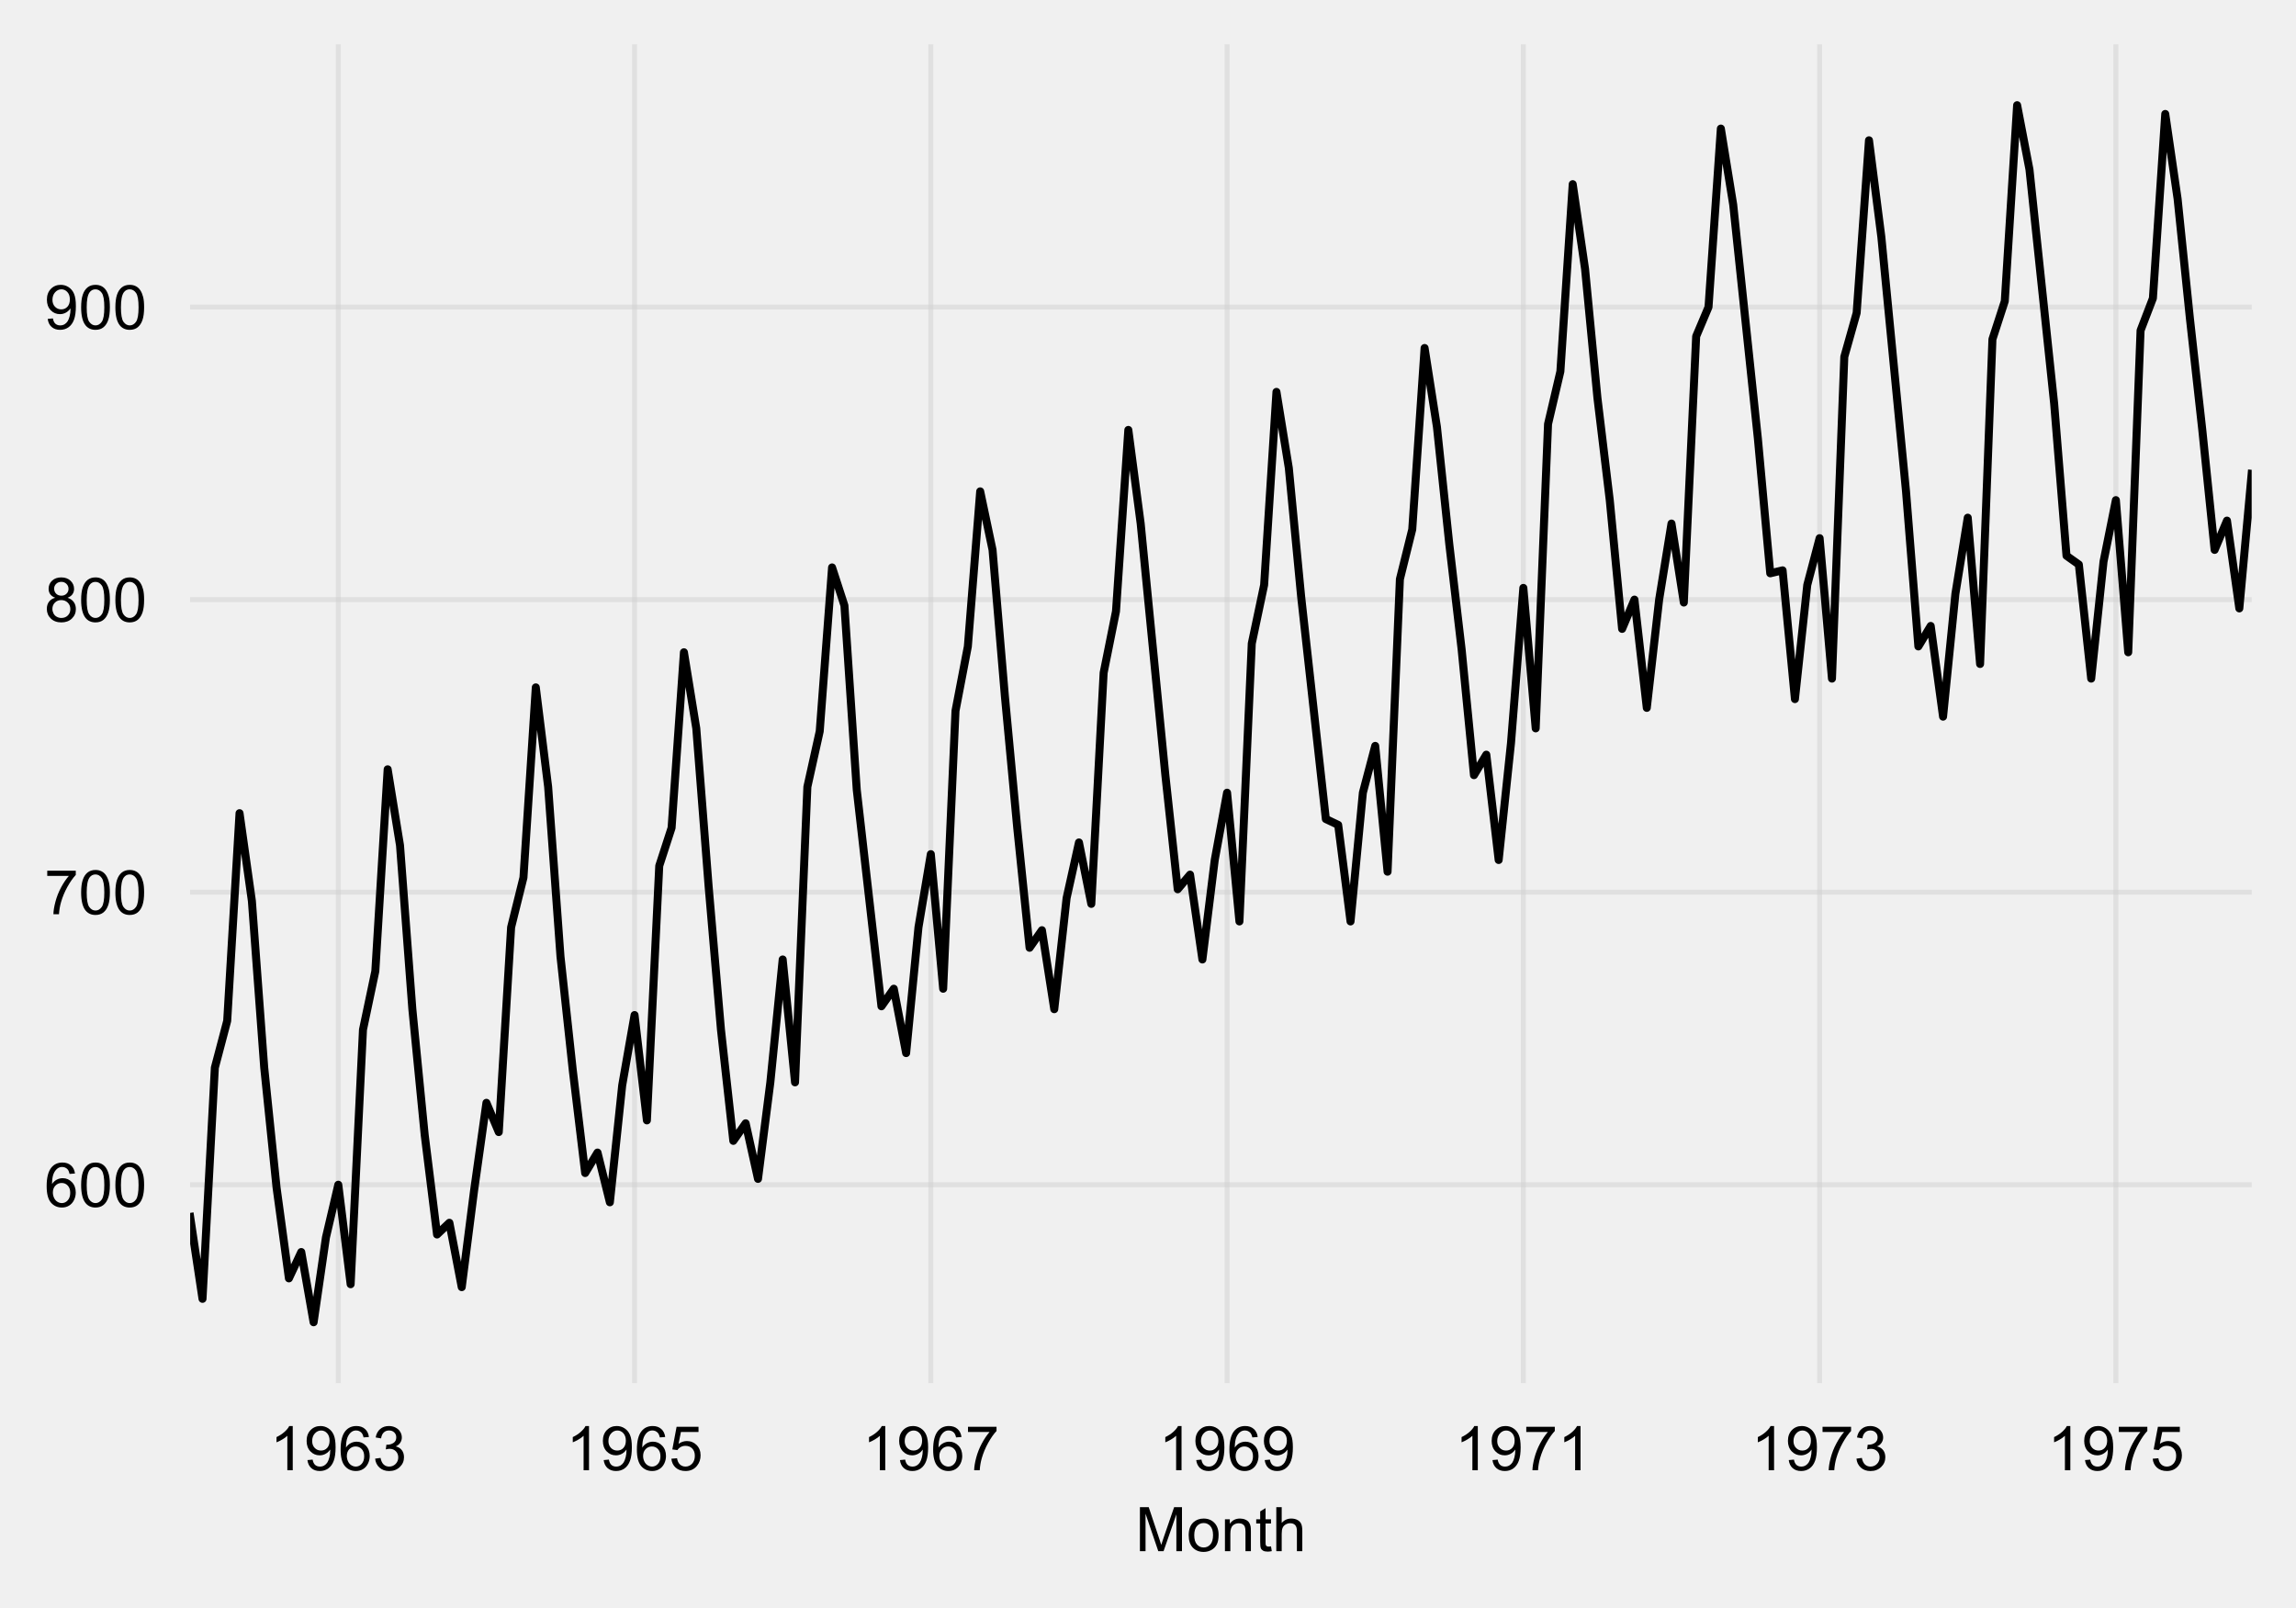
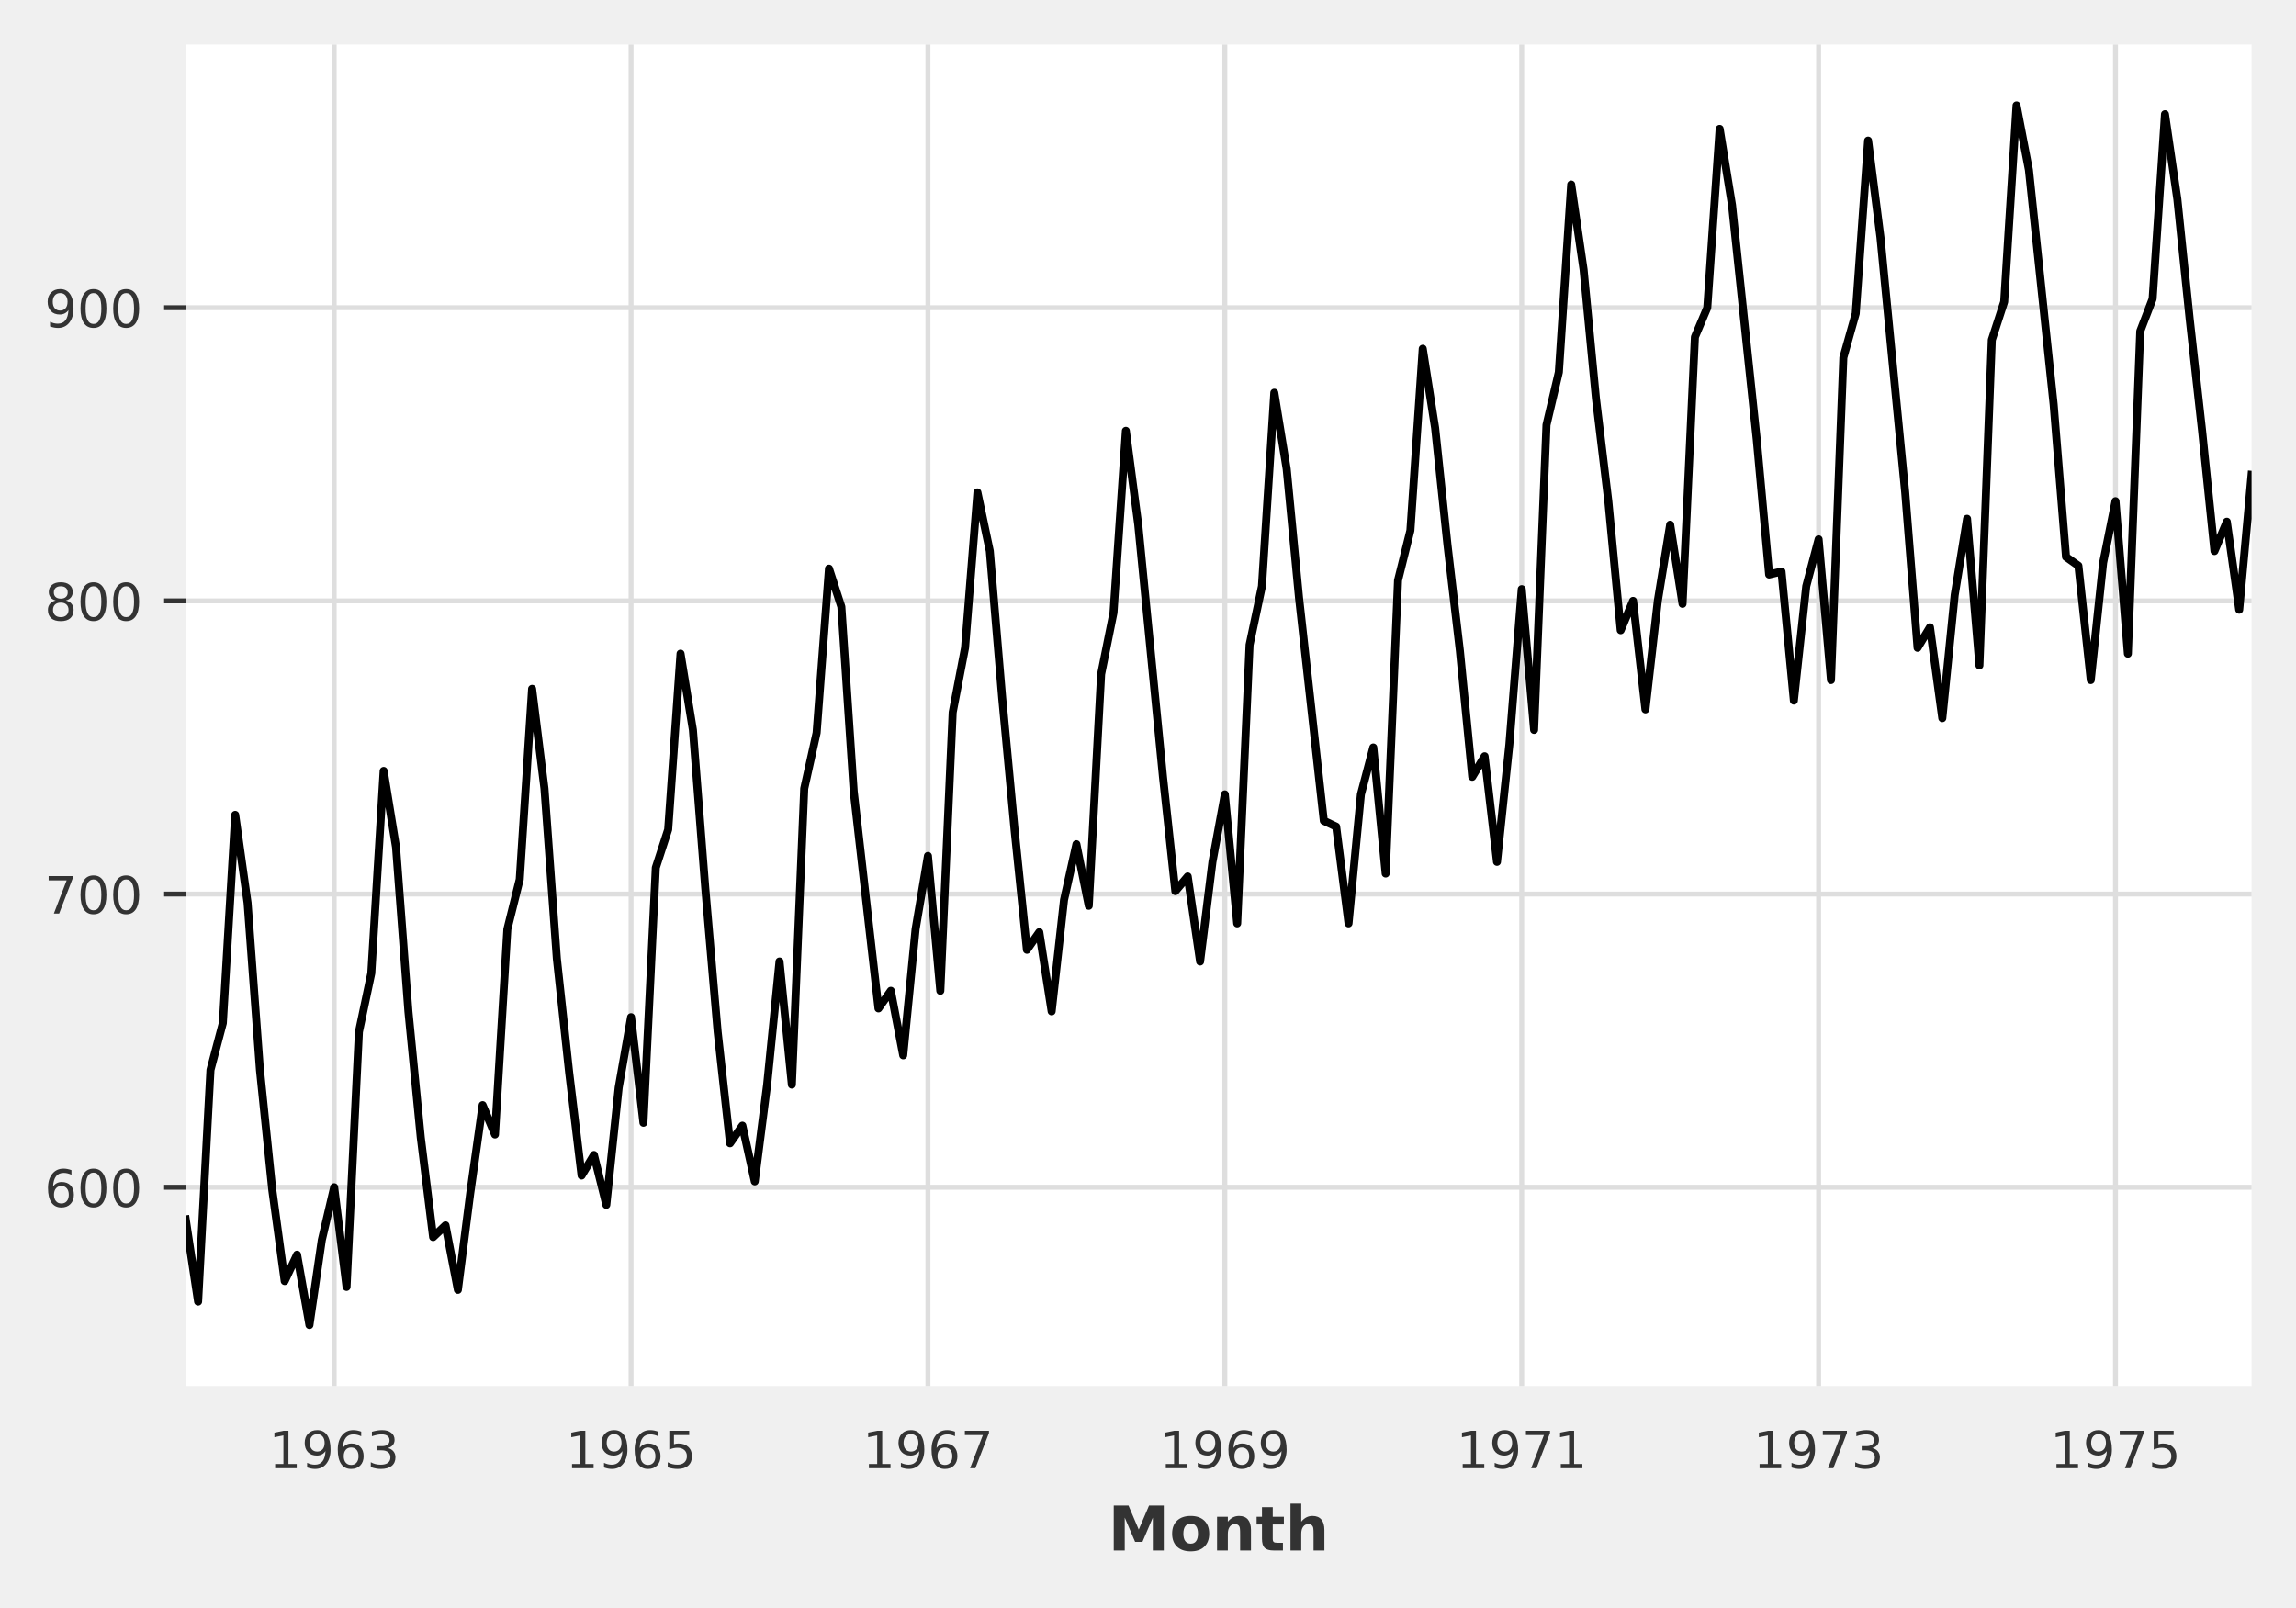
- <svg xmlns="http://www.w3.org/2000/svg" xmlns:xlink="http://www.w3.org/1999/xlink" height="261.131pt" version="1.1" viewBox="0 0 372.883 261.131" width="372.883pt">
+ <svg xmlns="http://www.w3.org/2000/svg" xmlns:xlink="http://www.w3.org/1999/xlink" height="260.58pt" version="1.1" viewBox="0 0 372.1 260.58" width="372.1pt">
  <defs>
    <style type="text/css">
*{stroke-linecap:butt;stroke-linejoin:round;}
  </style>
  </defs>
  <g id="figure_1">
    <g id="patch_1">
-       <path d="M 0 261.131  L 372.883 261.131  L 372.883 0  L 0 0  z " style="fill:#f0f0f0;" />
+       <path d="M 0 260.58  L 372.1 260.58  L 372.1 0  L 0 0  z " style="fill:none;" />
    </g>
    <g id="axes_1">
      <g id="patch_2">
-         <path d="M 30.883 224.64  L 365.683 224.64  L 365.683 7.2  L 30.883 7.2  z " style="fill:#f0f0f0;" />
+         <path d="M 30.1 224.64  L 364.9 224.64  L 364.9 7.2  L 30.1 7.2  z " style="fill:#ffffff;" />
      </g>
      <g id="matplotlib.axis_1">
        <g id="xtick_1">
          <g id="line2d_1">
-             <path clip-path="url(#paf50503f6d)" d="M 54.94 224.64  L 54.94 7.2  " style="fill:none;stroke:#d0d0d0;stroke-linecap:square;stroke-opacity:0.5;stroke-width:0.8;" />
+             <path clip-path="url(#p92fcf65a8e)" d="M 54.157 224.64  L 54.157 7.2  " style="fill:none;stroke:#dedede;stroke-linecap:square;stroke-width:0.8;" />
          </g>
          <g id="text_1">
            <defs>
-               <path d="M 37.25 0  L 28.469 0  L 28.469 56  Q 25.297 52.984 20.141 49.953  Q 14.984 46.922 10.891 45.406  L 10.891 53.906  Q 18.266 57.375 23.781 62.297  Q 29.297 67.234 31.594 71.875  L 37.25 71.875  z " id="ArialMT-49" />
-               <path d="M 5.469 16.547  L 13.922 17.328  Q 14.984 11.375 18.016 8.688  Q 21.047 6 25.781 6  Q 29.828 6 32.875 7.859  Q 35.938 9.719 37.891 12.812  Q 39.844 15.922 41.156 21.188  Q 42.484 26.469 42.484 31.938  Q 42.484 32.516 42.438 33.688  Q 39.797 29.5 35.234 26.875  Q 30.672 24.266 25.344 24.266  Q 16.453 24.266 10.297 30.703  Q 4.156 37.156 4.156 47.703  Q 4.156 58.594 10.578 65.234  Q 17 71.875 26.656 71.875  Q 33.641 71.875 39.422 68.109  Q 45.219 64.359 48.219 57.391  Q 51.219 50.438 51.219 37.25  Q 51.219 23.531 48.234 15.406  Q 45.266 7.281 39.375 3.031  Q 33.5 -1.219 25.594 -1.219  Q 17.188 -1.219 11.859 3.438  Q 6.547 8.109 5.469 16.547  z M 41.453 48.141  Q 41.453 55.719 37.422 60.156  Q 33.406 64.594 27.734 64.594  Q 21.875 64.594 17.531 59.812  Q 13.188 55.031 13.188 47.406  Q 13.188 40.578 17.312 36.297  Q 21.438 32.031 27.484 32.031  Q 33.594 32.031 37.516 36.297  Q 41.453 40.578 41.453 48.141  z " id="ArialMT-57" />
-               <path d="M 49.75 54.047  L 41.016 53.375  Q 39.844 58.547 37.703 60.891  Q 34.125 64.656 28.906 64.656  Q 24.703 64.656 21.531 62.312  Q 17.391 59.281 14.984 53.469  Q 12.594 47.656 12.5 36.922  Q 15.672 41.75 20.266 44.094  Q 24.859 46.438 29.891 46.438  Q 38.672 46.438 44.844 39.969  Q 51.031 33.5 51.031 23.25  Q 51.031 16.5 48.125 10.719  Q 45.219 4.938 40.141 1.859  Q 35.062 -1.219 28.609 -1.219  Q 17.625 -1.219 10.688 6.859  Q 3.766 14.938 3.766 33.5  Q 3.766 54.25 11.422 63.672  Q 18.109 71.875 29.438 71.875  Q 37.891 71.875 43.281 67.141  Q 48.688 62.406 49.75 54.047  z M 13.875 23.188  Q 13.875 18.656 15.797 14.5  Q 17.719 10.359 21.188 8.172  Q 24.656 6 28.469 6  Q 34.031 6 38.031 10.484  Q 42.047 14.984 42.047 22.703  Q 42.047 30.125 38.078 34.391  Q 34.125 38.672 28.125 38.672  Q 22.172 38.672 18.016 34.391  Q 13.875 30.125 13.875 23.188  z " id="ArialMT-54" />
-               <path d="M 4.203 18.891  L 12.984 20.062  Q 14.5 12.594 18.141 9.297  Q 21.781 6 27 6  Q 33.203 6 37.469 10.297  Q 41.75 14.594 41.75 20.953  Q 41.75 27 37.797 30.922  Q 33.844 34.859 27.734 34.859  Q 25.25 34.859 21.531 33.891  L 22.516 41.609  Q 23.391 41.5 23.922 41.5  Q 29.547 41.5 34.031 44.422  Q 38.531 47.359 38.531 53.469  Q 38.531 58.297 35.25 61.469  Q 31.984 64.656 26.812 64.656  Q 21.688 64.656 18.266 61.422  Q 14.844 58.203 13.875 51.766  L 5.078 53.328  Q 6.688 62.156 12.391 67.016  Q 18.109 71.875 26.609 71.875  Q 32.469 71.875 37.391 69.359  Q 42.328 66.844 44.938 62.5  Q 47.562 58.156 47.562 53.266  Q 47.562 48.641 45.062 44.828  Q 42.578 41.016 37.703 38.766  Q 44.047 37.312 47.562 32.688  Q 51.078 28.078 51.078 21.141  Q 51.078 11.766 44.234 5.25  Q 37.406 -1.266 26.953 -1.266  Q 17.531 -1.266 11.297 4.344  Q 5.078 9.969 4.203 18.891  z " id="ArialMT-51" />
-             </defs>
-             <g transform="translate(43.81842 238.7978)scale(0.1 -0.1)">
-               <use xlink:href="#ArialMT-49" />
-               <use x="55.615" xlink:href="#ArialMT-57" />
-               <use x="111.23" xlink:href="#ArialMT-54" />
-               <use x="166.846" xlink:href="#ArialMT-51" />
+               <path d="M 12.406 8.297  L 28.516 8.297  L 28.516 63.922  L 10.984 60.406  L 10.984 69.391  L 28.422 72.906  L 38.281 72.906  L 38.281 8.297  L 54.391 8.297  L 54.391 0  L 12.406 0  z " id="DejaVuSans-49" />
+               <path d="M 10.984 1.516  L 10.984 10.5  Q 14.703 8.734 18.5 7.812  Q 22.312 6.891 25.984 6.891  Q 35.75 6.891 40.891 13.453  Q 46.047 20.016 46.781 33.406  Q 43.953 29.203 39.594 26.953  Q 35.25 24.703 29.984 24.703  Q 19.047 24.703 12.672 31.312  Q 6.297 37.938 6.297 49.422  Q 6.297 60.641 12.938 67.422  Q 19.578 74.219 30.609 74.219  Q 43.266 74.219 49.922 64.516  Q 56.594 54.828 56.594 36.375  Q 56.594 19.141 48.406 8.859  Q 40.234 -1.422 26.422 -1.422  Q 22.703 -1.422 18.891 -0.688  Q 15.094 0.047 10.984 1.516  z M 30.609 32.422  Q 37.25 32.422 41.125 36.953  Q 45.016 41.5 45.016 49.422  Q 45.016 57.281 41.125 61.844  Q 37.25 66.406 30.609 66.406  Q 23.969 66.406 20.094 61.844  Q 16.219 57.281 16.219 49.422  Q 16.219 41.5 20.094 36.953  Q 23.969 32.422 30.609 32.422  z " id="DejaVuSans-57" />
+               <path d="M 33.016 40.375  Q 26.375 40.375 22.484 35.828  Q 18.609 31.297 18.609 23.391  Q 18.609 15.531 22.484 10.953  Q 26.375 6.391 33.016 6.391  Q 39.656 6.391 43.531 10.953  Q 47.406 15.531 47.406 23.391  Q 47.406 31.297 43.531 35.828  Q 39.656 40.375 33.016 40.375  z M 52.594 71.297  L 52.594 62.312  Q 48.875 64.062 45.094 64.984  Q 41.312 65.922 37.594 65.922  Q 27.828 65.922 22.672 59.328  Q 17.531 52.734 16.797 39.406  Q 19.672 43.656 24.016 45.922  Q 28.375 48.188 33.594 48.188  Q 44.578 48.188 50.953 41.516  Q 57.328 34.859 57.328 23.391  Q 57.328 12.156 50.688 5.359  Q 44.047 -1.422 33.016 -1.422  Q 20.359 -1.422 13.672 8.266  Q 6.984 17.969 6.984 36.375  Q 6.984 53.656 15.188 63.938  Q 23.391 74.219 37.203 74.219  Q 40.922 74.219 44.703 73.484  Q 48.484 72.75 52.594 71.297  z " id="DejaVuSans-54" />
+               <path d="M 40.578 39.312  Q 47.656 37.797 51.625 33  Q 55.609 28.219 55.609 21.188  Q 55.609 10.406 48.188 4.484  Q 40.766 -1.422 27.094 -1.422  Q 22.516 -1.422 17.656 -0.516  Q 12.797 0.391 7.625 2.203  L 7.625 11.719  Q 11.719 9.328 16.594 8.109  Q 21.484 6.891 26.812 6.891  Q 36.078 6.891 40.938 10.547  Q 45.797 14.203 45.797 21.188  Q 45.797 27.641 41.281 31.266  Q 36.766 34.906 28.719 34.906  L 20.219 34.906  L 20.219 43.016  L 29.109 43.016  Q 36.375 43.016 40.234 45.922  Q 44.094 48.828 44.094 54.297  Q 44.094 59.906 40.109 62.906  Q 36.141 65.922 28.719 65.922  Q 24.656 65.922 20.016 65.031  Q 15.375 64.156 9.812 62.312  L 9.812 71.094  Q 15.438 72.656 20.344 73.438  Q 25.25 74.219 29.594 74.219  Q 40.828 74.219 47.359 69.109  Q 53.906 64.016 53.906 55.328  Q 53.906 49.266 50.438 45.094  Q 46.969 40.922 40.578 39.312  z " id="DejaVuSans-51" />
+             </defs>
+             <g style="fill:#333333;" transform="translate(43.55745 237.9695)scale(0.0833 -0.0833)">
+               <use xlink:href="#DejaVuSans-49" />
+               <use x="63.623" xlink:href="#DejaVuSans-57" />
+               <use x="127.246" xlink:href="#DejaVuSans-54" />
+               <use x="190.869" xlink:href="#DejaVuSans-51" />
            </g>
          </g>
        </g>
        <g id="xtick_2">
          <g id="line2d_2">
-             <path clip-path="url(#paf50503f6d)" d="M 103.055 224.64  L 103.055 7.2  " style="fill:none;stroke:#d0d0d0;stroke-linecap:square;stroke-opacity:0.5;stroke-width:0.8;" />
+             <path clip-path="url(#p92fcf65a8e)" d="M 102.272 224.64  L 102.272 7.2  " style="fill:none;stroke:#dedede;stroke-linecap:square;stroke-width:0.8;" />
          </g>
          <g id="text_2">
            <defs>
-               <path d="M 4.156 18.75  L 13.375 19.531  Q 14.406 12.797 18.141 9.391  Q 21.875 6 27.156 6  Q 33.5 6 37.891 10.781  Q 42.281 15.578 42.281 23.484  Q 42.281 31 38.062 35.344  Q 33.844 39.703 27 39.703  Q 22.75 39.703 19.328 37.766  Q 15.922 35.844 13.969 32.766  L 5.719 33.844  L 12.641 70.609  L 48.25 70.609  L 48.25 62.203  L 19.672 62.203  L 15.828 42.969  Q 22.266 47.469 29.344 47.469  Q 38.719 47.469 45.156 40.969  Q 51.609 34.469 51.609 24.266  Q 51.609 14.547 45.953 7.469  Q 39.062 -1.219 27.156 -1.219  Q 17.391 -1.219 11.203 4.25  Q 5.031 9.719 4.156 18.75  z " id="ArialMT-53" />
-             </defs>
-             <g transform="translate(91.93339 238.7978)scale(0.1 -0.1)">
-               <use xlink:href="#ArialMT-49" />
-               <use x="55.615" xlink:href="#ArialMT-57" />
-               <use x="111.23" xlink:href="#ArialMT-54" />
-               <use x="166.846" xlink:href="#ArialMT-53" />
+               <path d="M 10.797 72.906  L 49.516 72.906  L 49.516 64.594  L 19.828 64.594  L 19.828 46.734  Q 21.969 47.469 24.109 47.828  Q 26.266 48.188 28.422 48.188  Q 40.625 48.188 47.75 41.5  Q 54.891 34.812 54.891 23.391  Q 54.891 11.625 47.562 5.094  Q 40.234 -1.422 26.906 -1.422  Q 22.312 -1.422 17.547 -0.641  Q 12.797 0.141 7.719 1.703  L 7.719 11.625  Q 12.109 9.234 16.797 8.062  Q 21.484 6.891 26.703 6.891  Q 35.156 6.891 40.078 11.328  Q 45.016 15.766 45.016 23.391  Q 45.016 31 40.078 35.438  Q 35.156 39.891 26.703 39.891  Q 22.75 39.891 18.812 39.016  Q 14.891 38.141 10.797 36.281  z " id="DejaVuSans-53" />
+             </defs>
+             <g style="fill:#333333;" transform="translate(91.67242 237.9695)scale(0.0833 -0.0833)">
+               <use xlink:href="#DejaVuSans-49" />
+               <use x="63.623" xlink:href="#DejaVuSans-57" />
+               <use x="127.246" xlink:href="#DejaVuSans-54" />
+               <use x="190.869" xlink:href="#DejaVuSans-53" />
            </g>
          </g>
        </g>
        <g id="xtick_3">
          <g id="line2d_3">
-             <path clip-path="url(#paf50503f6d)" d="M 151.17 224.64  L 151.17 7.2  " style="fill:none;stroke:#d0d0d0;stroke-linecap:square;stroke-opacity:0.5;stroke-width:0.8;" />
+             <path clip-path="url(#p92fcf65a8e)" d="M 150.387 224.64  L 150.387 7.2  " style="fill:none;stroke:#dedede;stroke-linecap:square;stroke-width:0.8;" />
          </g>
          <g id="text_3">
            <defs>
-               <path d="M 4.734 62.203  L 4.734 70.656  L 51.078 70.656  L 51.078 63.812  Q 44.234 56.547 37.516 44.484  Q 30.812 32.422 27.156 19.672  Q 24.516 10.688 23.781 0  L 14.75 0  Q 14.891 8.453 18.062 20.406  Q 21.234 32.375 27.172 43.484  Q 33.109 54.594 39.797 62.203  z " id="ArialMT-55" />
-             </defs>
-             <g transform="translate(140.0484 238.7978)scale(0.1 -0.1)">
-               <use xlink:href="#ArialMT-49" />
-               <use x="55.615" xlink:href="#ArialMT-57" />
-               <use x="111.23" xlink:href="#ArialMT-54" />
-               <use x="166.846" xlink:href="#ArialMT-55" />
+               <path d="M 8.203 72.906  L 55.078 72.906  L 55.078 68.703  L 28.609 0  L 18.312 0  L 43.219 64.594  L 8.203 64.594  z " id="DejaVuSans-55" />
+             </defs>
+             <g style="fill:#333333;" transform="translate(139.7874 237.9695)scale(0.0833 -0.0833)">
+               <use xlink:href="#DejaVuSans-49" />
+               <use x="63.623" xlink:href="#DejaVuSans-57" />
+               <use x="127.246" xlink:href="#DejaVuSans-54" />
+               <use x="190.869" xlink:href="#DejaVuSans-55" />
            </g>
          </g>
        </g>
        <g id="xtick_4">
          <g id="line2d_4">
-             <path clip-path="url(#paf50503f6d)" d="M 199.285 224.64  L 199.285 7.2  " style="fill:none;stroke:#d0d0d0;stroke-linecap:square;stroke-opacity:0.5;stroke-width:0.8;" />
+             <path clip-path="url(#p92fcf65a8e)" d="M 198.502 224.64  L 198.502 7.2  " style="fill:none;stroke:#dedede;stroke-linecap:square;stroke-width:0.8;" />
          </g>
          <g id="text_4">
-             <g transform="translate(188.1633 238.7978)scale(0.1 -0.1)">
-               <use xlink:href="#ArialMT-49" />
-               <use x="55.615" xlink:href="#ArialMT-57" />
-               <use x="111.23" xlink:href="#ArialMT-54" />
-               <use x="166.846" xlink:href="#ArialMT-57" />
+             <g style="fill:#333333;" transform="translate(187.9024 237.9695)scale(0.0833 -0.0833)">
+               <use xlink:href="#DejaVuSans-49" />
+               <use x="63.623" xlink:href="#DejaVuSans-57" />
+               <use x="127.246" xlink:href="#DejaVuSans-54" />
+               <use x="190.869" xlink:href="#DejaVuSans-57" />
            </g>
          </g>
        </g>
        <g id="xtick_5">
          <g id="line2d_5">
-             <path clip-path="url(#paf50503f6d)" d="M 247.4 224.64  L 247.4 7.2  " style="fill:none;stroke:#d0d0d0;stroke-linecap:square;stroke-opacity:0.5;stroke-width:0.8;" />
+             <path clip-path="url(#p92fcf65a8e)" d="M 246.617 224.64  L 246.617 7.2  " style="fill:none;stroke:#dedede;stroke-linecap:square;stroke-width:0.8;" />
          </g>
          <g id="text_5">
-             <g transform="translate(236.2783 238.7978)scale(0.1 -0.1)">
-               <use xlink:href="#ArialMT-49" />
-               <use x="55.615" xlink:href="#ArialMT-57" />
-               <use x="111.23" xlink:href="#ArialMT-55" />
-               <use x="166.846" xlink:href="#ArialMT-49" />
+             <g style="fill:#333333;" transform="translate(236.0173 237.9695)scale(0.0833 -0.0833)">
+               <use xlink:href="#DejaVuSans-49" />
+               <use x="63.623" xlink:href="#DejaVuSans-57" />
+               <use x="127.246" xlink:href="#DejaVuSans-55" />
+               <use x="190.869" xlink:href="#DejaVuSans-49" />
            </g>
          </g>
        </g>
        <g id="xtick_6">
          <g id="line2d_6">
-             <path clip-path="url(#paf50503f6d)" d="M 295.515 224.64  L 295.515 7.2  " style="fill:none;stroke:#d0d0d0;stroke-linecap:square;stroke-opacity:0.5;stroke-width:0.8;" />
+             <path clip-path="url(#p92fcf65a8e)" d="M 294.732 224.64  L 294.732 7.2  " style="fill:none;stroke:#dedede;stroke-linecap:square;stroke-width:0.8;" />
          </g>
          <g id="text_6">
-             <g transform="translate(284.3933 238.7978)scale(0.1 -0.1)">
-               <use xlink:href="#ArialMT-49" />
-               <use x="55.615" xlink:href="#ArialMT-57" />
-               <use x="111.23" xlink:href="#ArialMT-55" />
-               <use x="166.846" xlink:href="#ArialMT-51" />
+             <g style="fill:#333333;" transform="translate(284.1323 237.9695)scale(0.0833 -0.0833)">
+               <use xlink:href="#DejaVuSans-49" />
+               <use x="63.623" xlink:href="#DejaVuSans-57" />
+               <use x="127.246" xlink:href="#DejaVuSans-55" />
+               <use x="190.869" xlink:href="#DejaVuSans-51" />
            </g>
          </g>
        </g>
        <g id="xtick_7">
          <g id="line2d_7">
-             <path clip-path="url(#paf50503f6d)" d="M 343.63 224.64  L 343.63 7.2  " style="fill:none;stroke:#d0d0d0;stroke-linecap:square;stroke-opacity:0.5;stroke-width:0.8;" />
+             <path clip-path="url(#p92fcf65a8e)" d="M 342.847 224.64  L 342.847 7.2  " style="fill:none;stroke:#dedede;stroke-linecap:square;stroke-width:0.8;" />
          </g>
          <g id="text_7">
-             <g transform="translate(332.5082 238.7978)scale(0.1 -0.1)">
-               <use xlink:href="#ArialMT-49" />
-               <use x="55.615" xlink:href="#ArialMT-57" />
-               <use x="111.23" xlink:href="#ArialMT-55" />
-               <use x="166.846" xlink:href="#ArialMT-53" />
+             <g style="fill:#333333;" transform="translate(332.2473 237.9695)scale(0.0833 -0.0833)">
+               <use xlink:href="#DejaVuSans-49" />
+               <use x="63.623" xlink:href="#DejaVuSans-57" />
+               <use x="127.246" xlink:href="#DejaVuSans-55" />
+               <use x="190.869" xlink:href="#DejaVuSans-53" />
            </g>
          </g>
        </g>
        <g id="xtick_8" />
        <g id="xtick_9" />
        <g id="xtick_10" />
        <g id="xtick_11" />
        <g id="xtick_12" />
        <g id="xtick_13" />
        <g id="xtick_14" />
        <g id="text_8">
          <defs>
-             <path d="M 7.422 0  L 7.422 71.578  L 21.688 71.578  L 38.625 20.906  Q 40.969 13.812 42.047 10.297  Q 43.266 14.203 45.844 21.781  L 62.984 71.578  L 75.734 71.578  L 75.734 0  L 66.609 0  L 66.609 59.906  L 45.797 0  L 37.25 0  L 16.547 60.938  L 16.547 0  z " id="ArialMT-77" />
-             <path d="M 3.328 25.922  Q 3.328 40.328 11.328 47.266  Q 18.016 53.031 27.641 53.031  Q 38.328 53.031 45.109 46.016  Q 51.906 39.016 51.906 26.656  Q 51.906 16.656 48.906 10.906  Q 45.906 5.172 40.156 2  Q 34.422 -1.172 27.641 -1.172  Q 16.75 -1.172 10.031 5.812  Q 3.328 12.797 3.328 25.922  z M 12.359 25.922  Q 12.359 15.969 16.703 11.016  Q 21.047 6.062 27.641 6.062  Q 34.188 6.062 38.531 11.031  Q 42.875 16.016 42.875 26.219  Q 42.875 35.844 38.5 40.797  Q 34.125 45.75 27.641 45.75  Q 21.047 45.75 16.703 40.812  Q 12.359 35.891 12.359 25.922  z " id="ArialMT-111" />
-             <path d="M 6.594 0  L 6.594 51.859  L 14.5 51.859  L 14.5 44.484  Q 20.219 53.031 31 53.031  Q 35.688 53.031 39.625 51.344  Q 43.562 49.656 45.516 46.922  Q 47.469 44.188 48.25 40.438  Q 48.734 37.984 48.734 31.891  L 48.734 0  L 39.938 0  L 39.938 31.547  Q 39.938 36.922 38.906 39.578  Q 37.891 42.234 35.281 43.812  Q 32.672 45.406 29.156 45.406  Q 23.531 45.406 19.453 41.844  Q 15.375 38.281 15.375 28.328  L 15.375 0  z " id="ArialMT-110" />
-             <path d="M 25.781 7.859  L 27.047 0.094  Q 23.344 -0.688 20.406 -0.688  Q 15.625 -0.688 12.984 0.828  Q 10.359 2.344 9.281 4.812  Q 8.203 7.281 8.203 15.188  L 8.203 45.016  L 1.766 45.016  L 1.766 51.859  L 8.203 51.859  L 8.203 64.703  L 16.938 69.969  L 16.938 51.859  L 25.781 51.859  L 25.781 45.016  L 16.938 45.016  L 16.938 14.703  Q 16.938 10.938 17.406 9.859  Q 17.875 8.797 18.922 8.156  Q 19.969 7.516 21.922 7.516  Q 23.391 7.516 25.781 7.859  z " id="ArialMT-116" />
-             <path d="M 6.594 0  L 6.594 71.578  L 15.375 71.578  L 15.375 45.906  Q 21.531 53.031 30.906 53.031  Q 36.672 53.031 40.922 50.75  Q 45.172 48.484 47 44.484  Q 48.828 40.484 48.828 32.859  L 48.828 0  L 40.047 0  L 40.047 32.859  Q 40.047 39.453 37.188 42.453  Q 34.328 45.453 29.109 45.453  Q 25.203 45.453 21.75 43.422  Q 18.312 41.406 16.844 37.938  Q 15.375 34.469 15.375 28.375  L 15.375 0  z " id="ArialMT-104" />
+             <path d="M 9.188 72.906  L 33.109 72.906  L 49.703 33.891  L 66.406 72.906  L 90.281 72.906  L 90.281 0  L 72.516 0  L 72.516 53.328  L 55.719 14.016  L 43.797 14.016  L 27 53.328  L 27 0  L 9.188 0  z " id="DejaVuSans-Bold-77" />
+             <path d="M 34.422 43.5  Q 28.609 43.5 25.562 39.328  Q 22.516 35.156 22.516 27.297  Q 22.516 19.438 25.562 15.25  Q 28.609 11.078 34.422 11.078  Q 40.141 11.078 43.156 15.25  Q 46.188 19.438 46.188 27.297  Q 46.188 35.156 43.156 39.328  Q 40.141 43.5 34.422 43.5  z M 34.422 56  Q 48.531 56 56.469 48.375  Q 64.406 40.766 64.406 27.297  Q 64.406 13.812 56.469 6.188  Q 48.531 -1.422 34.422 -1.422  Q 20.266 -1.422 12.281 6.188  Q 4.297 13.812 4.297 27.297  Q 4.297 40.766 12.281 48.375  Q 20.266 56 34.422 56  z " id="DejaVuSans-Bold-111" />
+             <path d="M 63.375 33.297  L 63.375 0  L 45.797 0  L 45.797 5.422  L 45.797 25.484  Q 45.797 32.562 45.484 35.25  Q 45.172 37.938 44.391 39.203  Q 43.359 40.922 41.594 41.875  Q 39.844 42.828 37.594 42.828  Q 32.125 42.828 29 38.594  Q 25.875 34.375 25.875 26.906  L 25.875 0  L 8.406 0  L 8.406 54.688  L 25.875 54.688  L 25.875 46.688  Q 29.828 51.469 34.266 53.734  Q 38.719 56 44.094 56  Q 53.562 56 58.469 50.188  Q 63.375 44.391 63.375 33.297  z " id="DejaVuSans-Bold-110" />
+             <path d="M 27.484 70.219  L 27.484 54.688  L 45.516 54.688  L 45.516 42.188  L 27.484 42.188  L 27.484 19  Q 27.484 15.188 29 13.844  Q 30.516 12.5 35.016 12.5  L 44 12.5  L 44 0  L 29 0  Q 18.656 0 14.328 4.312  Q 10.016 8.641 10.016 19  L 10.016 42.188  L 1.312 42.188  L 1.312 54.688  L 10.016 54.688  L 10.016 70.219  z " id="DejaVuSans-Bold-116" />
+             <path d="M 63.375 33.297  L 63.375 0  L 45.797 0  L 45.797 5.422  L 45.797 25.391  Q 45.797 32.562 45.484 35.25  Q 45.172 37.938 44.391 39.203  Q 43.359 40.922 41.594 41.875  Q 39.844 42.828 37.594 42.828  Q 32.125 42.828 29 38.594  Q 25.875 34.375 25.875 26.906  L 25.875 0  L 8.406 0  L 8.406 75.984  L 25.875 75.984  L 25.875 46.688  Q 29.828 51.469 34.266 53.734  Q 38.719 56 44.094 56  Q 53.562 56 58.469 50.188  Q 63.375 44.391 63.375 33.297  z " id="DejaVuSans-Bold-104" />
          </defs>
-           <g transform="translate(184.3875 251.9431)scale(0.1 -0.1)">
-             <use xlink:href="#ArialMT-77" />
-             <use x="83.301" xlink:href="#ArialMT-111" />
-             <use x="138.916" xlink:href="#ArialMT-110" />
-             <use x="194.531" xlink:href="#ArialMT-116" />
-             <use x="222.314" xlink:href="#ArialMT-104" />
+           <g style="fill:#333333;" transform="translate(179.5804 251.3003)scale(0.1 -0.1)">
+             <use xlink:href="#DejaVuSans-Bold-77" />
+             <use x="99.512" xlink:href="#DejaVuSans-Bold-111" />
+             <use x="168.213" xlink:href="#DejaVuSans-Bold-110" />
+             <use x="239.404" xlink:href="#DejaVuSans-Bold-116" />
+             <use x="287.207" xlink:href="#DejaVuSans-Bold-104" />
          </g>
        </g>
      </g>
      <g id="matplotlib.axis_2">
        <g id="ytick_1">
          <g id="line2d_8">
-             <path clip-path="url(#paf50503f6d)" d="M 30.883 192.423  L 365.683 192.423  " style="fill:none;stroke:#d0d0d0;stroke-linecap:square;stroke-opacity:0.5;stroke-width:0.8;" />
+             <path clip-path="url(#p92fcf65a8e)" d="M 30.1 192.423  L 364.9 192.423  " style="fill:none;stroke:#dedede;stroke-linecap:square;stroke-width:0.8;" />
+           </g>
+           <g id="line2d_9">
+             <defs>
+               <path d="M 0 0  L -3.5 0  " id="m9bca11eeda" style="stroke:#333333;stroke-width:0.8;" />
+             </defs>
+             <g>
+               <use style="fill:#333333;stroke:#333333;stroke-width:0.8;" x="30.1" xlink:href="#m9bca11eeda" y="192.423" />
+             </g>
          </g>
          <g id="text_9">
            <defs>
-               <path d="M 4.156 35.297  Q 4.156 48 6.766 55.734  Q 9.375 63.484 14.516 67.672  Q 19.672 71.875 27.484 71.875  Q 33.25 71.875 37.594 69.547  Q 41.938 67.234 44.766 62.859  Q 47.609 58.5 49.219 52.219  Q 50.828 45.953 50.828 35.297  Q 50.828 22.703 48.234 14.969  Q 45.656 7.234 40.5 3  Q 35.359 -1.219 27.484 -1.219  Q 17.141 -1.219 11.234 6.203  Q 4.156 15.141 4.156 35.297  z M 13.188 35.297  Q 13.188 17.672 17.312 11.828  Q 21.438 6 27.484 6  Q 33.547 6 37.672 11.859  Q 41.797 17.719 41.797 35.297  Q 41.797 52.984 37.672 58.781  Q 33.547 64.594 27.391 64.594  Q 21.344 64.594 17.719 59.469  Q 13.188 52.938 13.188 35.297  z " id="ArialMT-48" />
-             </defs>
-             <g transform="translate(7.2 196.0021)scale(0.1 -0.1)">
-               <use xlink:href="#ArialMT-54" />
-               <use x="55.615" xlink:href="#ArialMT-48" />
-               <use x="111.23" xlink:href="#ArialMT-48" />
+               <path d="M 31.781 66.406  Q 24.172 66.406 20.328 58.906  Q 16.5 51.422 16.5 36.375  Q 16.5 21.391 20.328 13.891  Q 24.172 6.391 31.781 6.391  Q 39.453 6.391 43.281 13.891  Q 47.125 21.391 47.125 36.375  Q 47.125 51.422 43.281 58.906  Q 39.453 66.406 31.781 66.406  z M 31.781 74.219  Q 44.047 74.219 50.516 64.516  Q 56.984 54.828 56.984 36.375  Q 56.984 17.969 50.516 8.266  Q 44.047 -1.422 31.781 -1.422  Q 19.531 -1.422 13.062 8.266  Q 6.594 17.969 6.594 36.375  Q 6.594 54.828 13.062 64.516  Q 19.531 74.219 31.781 74.219  z " id="DejaVuSans-48" />
+             </defs>
+             <g style="fill:#333333;" transform="translate(7.2 195.5879)scale(0.0833 -0.0833)">
+               <use xlink:href="#DejaVuSans-54" />
+               <use x="63.623" xlink:href="#DejaVuSans-48" />
+               <use x="127.246" xlink:href="#DejaVuSans-48" />
            </g>
          </g>
        </g>
        <g id="ytick_2">
-           <g id="line2d_9">
-             <path clip-path="url(#paf50503f6d)" d="M 30.883 144.906  L 365.683 144.906  " style="fill:none;stroke:#d0d0d0;stroke-linecap:square;stroke-opacity:0.5;stroke-width:0.8;" />
+           <g id="line2d_10">
+             <path clip-path="url(#p92fcf65a8e)" d="M 30.1 144.906  L 364.9 144.906  " style="fill:none;stroke:#dedede;stroke-linecap:square;stroke-width:0.8;" />
+           </g>
+           <g id="line2d_11">
+             <g>
+               <use style="fill:#333333;stroke:#333333;stroke-width:0.8;" x="30.1" xlink:href="#m9bca11eeda" y="144.906" />
+             </g>
          </g>
          <g id="text_10">
-             <g transform="translate(7.2 148.4846)scale(0.1 -0.1)">
-               <use xlink:href="#ArialMT-55" />
-               <use x="55.615" xlink:href="#ArialMT-48" />
-               <use x="111.23" xlink:href="#ArialMT-48" />
+             <g style="fill:#333333;" transform="translate(7.2 148.0704)scale(0.0833 -0.0833)">
+               <use xlink:href="#DejaVuSans-55" />
+               <use x="63.623" xlink:href="#DejaVuSans-48" />
+               <use x="127.246" xlink:href="#DejaVuSans-48" />
            </g>
          </g>
        </g>
        <g id="ytick_3">
-           <g id="line2d_10">
-             <path clip-path="url(#paf50503f6d)" d="M 30.883 97.388  L 365.683 97.388  " style="fill:none;stroke:#d0d0d0;stroke-linecap:square;stroke-opacity:0.5;stroke-width:0.8;" />
+           <g id="line2d_12">
+             <path clip-path="url(#p92fcf65a8e)" d="M 30.1 97.388  L 364.9 97.388  " style="fill:none;stroke:#dedede;stroke-linecap:square;stroke-width:0.8;" />
+           </g>
+           <g id="line2d_13">
+             <g>
+               <use style="fill:#333333;stroke:#333333;stroke-width:0.8;" x="30.1" xlink:href="#m9bca11eeda" y="97.388" />
+             </g>
          </g>
          <g id="text_11">
            <defs>
-               <path d="M 17.672 38.812  Q 12.203 40.828 9.562 44.531  Q 6.938 48.25 6.938 53.422  Q 6.938 61.234 12.547 66.547  Q 18.172 71.875 27.484 71.875  Q 36.859 71.875 42.578 66.422  Q 48.297 60.984 48.297 53.172  Q 48.297 48.188 45.672 44.5  Q 43.062 40.828 37.75 38.812  Q 44.344 36.672 47.781 31.875  Q 51.219 27.094 51.219 20.453  Q 51.219 11.281 44.719 5.031  Q 38.234 -1.219 27.641 -1.219  Q 17.047 -1.219 10.547 5.047  Q 4.047 11.328 4.047 20.703  Q 4.047 27.688 7.594 32.391  Q 11.141 37.109 17.672 38.812  z M 15.922 53.719  Q 15.922 48.641 19.188 45.406  Q 22.469 42.188 27.688 42.188  Q 32.766 42.188 36.016 45.375  Q 39.266 48.578 39.266 53.219  Q 39.266 58.062 35.906 61.359  Q 32.562 64.656 27.594 64.656  Q 22.562 64.656 19.234 61.422  Q 15.922 58.203 15.922 53.719  z M 13.094 20.656  Q 13.094 16.891 14.875 13.375  Q 16.656 9.859 20.172 7.922  Q 23.688 6 27.734 6  Q 34.031 6 38.125 10.047  Q 42.234 14.109 42.234 20.359  Q 42.234 26.703 38.016 30.859  Q 33.797 35.016 27.438 35.016  Q 21.234 35.016 17.156 30.906  Q 13.094 26.812 13.094 20.656  z " id="ArialMT-56" />
-             </defs>
-             <g transform="translate(7.2 100.9671)scale(0.1 -0.1)">
-               <use xlink:href="#ArialMT-56" />
-               <use x="55.615" xlink:href="#ArialMT-48" />
-               <use x="111.23" xlink:href="#ArialMT-48" />
+               <path d="M 31.781 34.625  Q 24.75 34.625 20.719 30.859  Q 16.703 27.094 16.703 20.516  Q 16.703 13.922 20.719 10.156  Q 24.75 6.391 31.781 6.391  Q 38.812 6.391 42.859 10.172  Q 46.922 13.969 46.922 20.516  Q 46.922 27.094 42.891 30.859  Q 38.875 34.625 31.781 34.625  z M 21.922 38.812  Q 15.578 40.375 12.031 44.719  Q 8.5 49.078 8.5 55.328  Q 8.5 64.062 14.719 69.141  Q 20.953 74.219 31.781 74.219  Q 42.672 74.219 48.875 69.141  Q 55.078 64.062 55.078 55.328  Q 55.078 49.078 51.531 44.719  Q 48 40.375 41.703 38.812  Q 48.828 37.156 52.797 32.312  Q 56.781 27.484 56.781 20.516  Q 56.781 9.906 50.312 4.234  Q 43.844 -1.422 31.781 -1.422  Q 19.734 -1.422 13.25 4.234  Q 6.781 9.906 6.781 20.516  Q 6.781 27.484 10.781 32.312  Q 14.797 37.156 21.922 38.812  z M 18.312 54.391  Q 18.312 48.734 21.844 45.562  Q 25.391 42.391 31.781 42.391  Q 38.141 42.391 41.719 45.562  Q 45.312 48.734 45.312 54.391  Q 45.312 60.062 41.719 63.234  Q 38.141 66.406 31.781 66.406  Q 25.391 66.406 21.844 63.234  Q 18.312 60.062 18.312 54.391  z " id="DejaVuSans-56" />
+             </defs>
+             <g style="fill:#333333;" transform="translate(7.2 100.5529)scale(0.0833 -0.0833)">
+               <use xlink:href="#DejaVuSans-56" />
+               <use x="63.623" xlink:href="#DejaVuSans-48" />
+               <use x="127.246" xlink:href="#DejaVuSans-48" />
            </g>
          </g>
        </g>
        <g id="ytick_4">
-           <g id="line2d_11">
-             <path clip-path="url(#paf50503f6d)" d="M 30.883 49.871  L 365.683 49.871  " style="fill:none;stroke:#d0d0d0;stroke-linecap:square;stroke-opacity:0.5;stroke-width:0.8;" />
+           <g id="line2d_14">
+             <path clip-path="url(#p92fcf65a8e)" d="M 30.1 49.871  L 364.9 49.871  " style="fill:none;stroke:#dedede;stroke-linecap:square;stroke-width:0.8;" />
+           </g>
+           <g id="line2d_15">
+             <g>
+               <use style="fill:#333333;stroke:#333333;stroke-width:0.8;" x="30.1" xlink:href="#m9bca11eeda" y="49.871" />
+             </g>
          </g>
          <g id="text_12">
-             <g transform="translate(7.2 53.44961)scale(0.1 -0.1)">
-               <use xlink:href="#ArialMT-57" />
-               <use x="55.615" xlink:href="#ArialMT-48" />
-               <use x="111.23" xlink:href="#ArialMT-48" />
-             </g>
-           </g>
-         </g>
-       </g>
-       <g id="line2d_12">
-         <path clip-path="url(#paf50503f6d)" d="M 30.883 197.65  L 32.888 210.955  L 34.892 173.416  L 36.897 165.813  L 38.902 132.076  L 40.907 146.331  L 42.912 173.416  L 44.916 192.898  L 46.921 207.629  L 48.926 203.352  L 50.931 214.756  L 52.936 200.976  L 54.94 192.423  L 56.945 208.579  L 58.95 167.239  L 60.955 157.735  L 62.959 124.948  L 64.964 137.303  L 66.969 163.913  L 68.974 184.345  L 70.979 200.501  L 72.983 198.6  L 74.988 209.054  L 76.993 193.373  L 78.998 179.118  L 81.003 183.87  L 83.007 150.608  L 85.012 142.53  L 87.017 111.643  L 89.022 127.799  L 91.027 155.36  L 93.031 173.891  L 95.036 190.522  L 97.041 187.196  L 99.046 195.274  L 101.05 176.267  L 103.055 164.863  L 105.06 181.969  L 107.065 140.629  L 109.07 134.452  L 111.074 105.941  L 113.079 118.296  L 115.084 143.955  L 117.089 167.239  L 119.094 185.296  L 121.098 182.444  L 123.103 191.473  L 125.108 175.792  L 127.113 155.835  L 129.118 175.792  L 131.122 127.799  L 133.127 118.771  L 135.132 92.161  L 137.137 98.339  L 139.141 128.275  L 143.151 163.437  L 145.156 160.586  L 147.161 171.04  L 149.165 150.608  L 151.17 138.728  L 153.175 160.586  L 155.18 115.445  L 157.185 104.991  L 159.189 79.807  L 161.194 89.31  L 163.199 113.069  L 165.204 134.452  L 167.209 153.934  L 169.213 151.083  L 171.218 163.913  L 173.223 145.856  L 175.228 136.828  L 177.233 146.806  L 179.237 109.268  L 181.242 99.289  L 183.247 69.828  L 185.252 85.034  L 189.261 125.899  L 191.266 144.43  L 193.271 142.055  L 195.276 155.835  L 197.28 139.679  L 199.285 128.75  L 201.29 149.657  L 203.295 104.516  L 205.3 95.012  L 207.304 63.651  L 209.309 76.005  L 211.314 96.913  L 215.324 133.026  L 217.328 133.977  L 219.333 149.657  L 221.338 128.75  L 223.343 121.147  L 225.347 141.579  L 227.352 94.062  L 229.357 85.984  L 231.362 56.523  L 233.367 69.353  L 235.371 88.36  L 237.376 105.466  L 239.381 125.899  L 241.386 122.572  L 243.391 139.679  L 245.395 120.672  L 247.4 95.487  L 249.405 118.296  L 251.41 68.878  L 253.415 60.325  L 255.419 29.913  L 257.424 43.693  L 259.429 64.601  L 261.434 81.232  L 263.439 102.14  L 265.443 97.388  L 267.448 114.97  L 269.453 97.388  L 271.458 85.034  L 273.462 97.863  L 275.467 54.622  L 277.472 49.871  L 279.477 20.885  L 281.482 33.24  L 285.491 71.254  L 287.496 93.112  L 289.501 92.636  L 291.506 113.544  L 293.51 95.012  L 295.515 87.41  L 297.52 110.218  L 299.525 57.949  L 301.53 50.821  L 303.534 22.786  L 305.539 38.467  L 309.549 79.807  L 311.553 104.991  L 313.558 101.665  L 315.563 116.395  L 317.568 96.438  L 319.573 84.083  L 321.577 107.842  L 323.582 55.098  L 325.587 48.92  L 327.592 17.084  L 329.597 27.537  L 333.606 65.551  L 335.611 90.261  L 337.616 91.686  L 339.621 110.218  L 341.625 91.211  L 343.63 81.232  L 345.635 105.941  L 347.64 53.672  L 349.644 48.445  L 351.649 18.509  L 353.654 32.289  L 355.659 51.771  L 357.664 69.828  L 359.668 89.31  L 361.673 84.558  L 363.678 98.814  L 365.683 76.956  L 365.683 76.956  " style="fill:none;stroke:#000000;stroke-linecap:square;stroke-width:1.3;" />
+             <g style="fill:#333333;" transform="translate(7.2 53.03545)scale(0.0833 -0.0833)">
+               <use xlink:href="#DejaVuSans-57" />
+               <use x="63.623" xlink:href="#DejaVuSans-48" />
+               <use x="127.246" xlink:href="#DejaVuSans-48" />
+             </g>
+           </g>
+         </g>
+       </g>
+       <g id="line2d_16">
+         <path clip-path="url(#p92fcf65a8e)" d="M 30.1 197.65  L 32.105 210.955  L 34.109 173.416  L 36.114 165.813  L 38.119 132.076  L 40.124 146.331  L 42.129 173.416  L 44.133 192.898  L 46.138 207.629  L 48.143 203.352  L 50.148 214.756  L 52.153 200.976  L 54.157 192.423  L 56.162 208.579  L 58.167 167.239  L 60.172 157.735  L 62.177 124.948  L 64.181 137.303  L 66.186 163.913  L 68.191 184.345  L 70.196 200.501  L 72.2 198.6  L 74.205 209.054  L 76.21 193.373  L 78.215 179.118  L 80.22 183.87  L 82.224 150.608  L 84.229 142.53  L 86.234 111.643  L 88.239 127.799  L 90.244 155.36  L 92.248 173.891  L 94.253 190.522  L 96.258 187.196  L 98.263 195.274  L 100.268 176.267  L 102.272 164.863  L 104.277 181.969  L 106.282 140.629  L 108.287 134.452  L 110.292 105.941  L 112.296 118.296  L 114.301 143.955  L 116.306 167.239  L 118.311 185.296  L 120.315 182.444  L 122.32 191.473  L 124.325 175.792  L 126.33 155.835  L 128.335 175.792  L 130.339 127.799  L 132.344 118.771  L 134.349 92.161  L 136.354 98.339  L 138.359 128.275  L 142.368 163.437  L 144.373 160.586  L 146.378 171.04  L 148.383 150.608  L 150.387 138.728  L 152.392 160.586  L 154.397 115.445  L 156.402 104.991  L 158.406 79.807  L 160.411 89.31  L 162.416 113.069  L 164.421 134.452  L 166.426 153.934  L 168.43 151.083  L 170.435 163.913  L 172.44 145.856  L 174.445 136.828  L 176.45 146.806  L 178.454 109.268  L 180.459 99.289  L 182.464 69.828  L 184.469 85.034  L 188.478 125.899  L 190.483 144.43  L 192.488 142.055  L 194.493 155.835  L 196.497 139.679  L 198.502 128.75  L 200.507 149.657  L 202.512 104.516  L 204.517 95.012  L 206.521 63.651  L 208.526 76.005  L 210.531 96.913  L 214.541 133.026  L 216.545 133.977  L 218.55 149.657  L 220.555 128.75  L 222.56 121.147  L 224.565 141.579  L 226.569 94.062  L 228.574 85.984  L 230.579 56.523  L 232.584 69.353  L 234.589 88.36  L 236.593 105.466  L 238.598 125.899  L 240.603 122.572  L 242.608 139.679  L 244.612 120.672  L 246.617 95.487  L 248.622 118.296  L 250.627 68.878  L 252.632 60.325  L 254.636 29.913  L 256.641 43.693  L 258.646 64.601  L 260.651 81.232  L 262.656 102.14  L 264.66 97.388  L 266.665 114.97  L 268.67 97.388  L 270.675 85.034  L 272.68 97.863  L 274.684 54.622  L 276.689 49.871  L 278.694 20.885  L 280.699 33.24  L 284.708 71.254  L 286.713 93.112  L 288.718 92.636  L 290.723 113.544  L 292.727 95.012  L 294.732 87.41  L 296.737 110.218  L 298.742 57.949  L 300.747 50.821  L 302.751 22.786  L 304.756 38.467  L 308.766 79.807  L 310.771 104.991  L 312.775 101.665  L 314.78 116.395  L 316.785 96.438  L 318.79 84.083  L 320.794 107.842  L 322.799 55.098  L 324.804 48.92  L 326.809 17.084  L 328.814 27.537  L 332.823 65.551  L 334.828 90.261  L 336.833 91.686  L 338.838 110.218  L 340.842 91.211  L 342.847 81.232  L 344.852 105.941  L 346.857 53.672  L 348.862 48.445  L 350.866 18.509  L 352.871 32.289  L 354.876 51.771  L 356.881 69.828  L 358.886 89.31  L 360.89 84.558  L 362.895 98.814  L 364.9 76.956  L 364.9 76.956  " style="fill:none;stroke:#000000;stroke-linecap:square;stroke-width:1.3;" />
      </g>
    </g>
  </g>
  <defs>
-     <clipPath id="paf50503f6d">
-       <rect height="217.44" width="334.8" x="30.883" y="7.2" />
+     <clipPath id="p92fcf65a8e">
+       <rect height="217.44" width="334.8" x="30.1" y="7.2" />
    </clipPath>
  </defs>
</svg>
